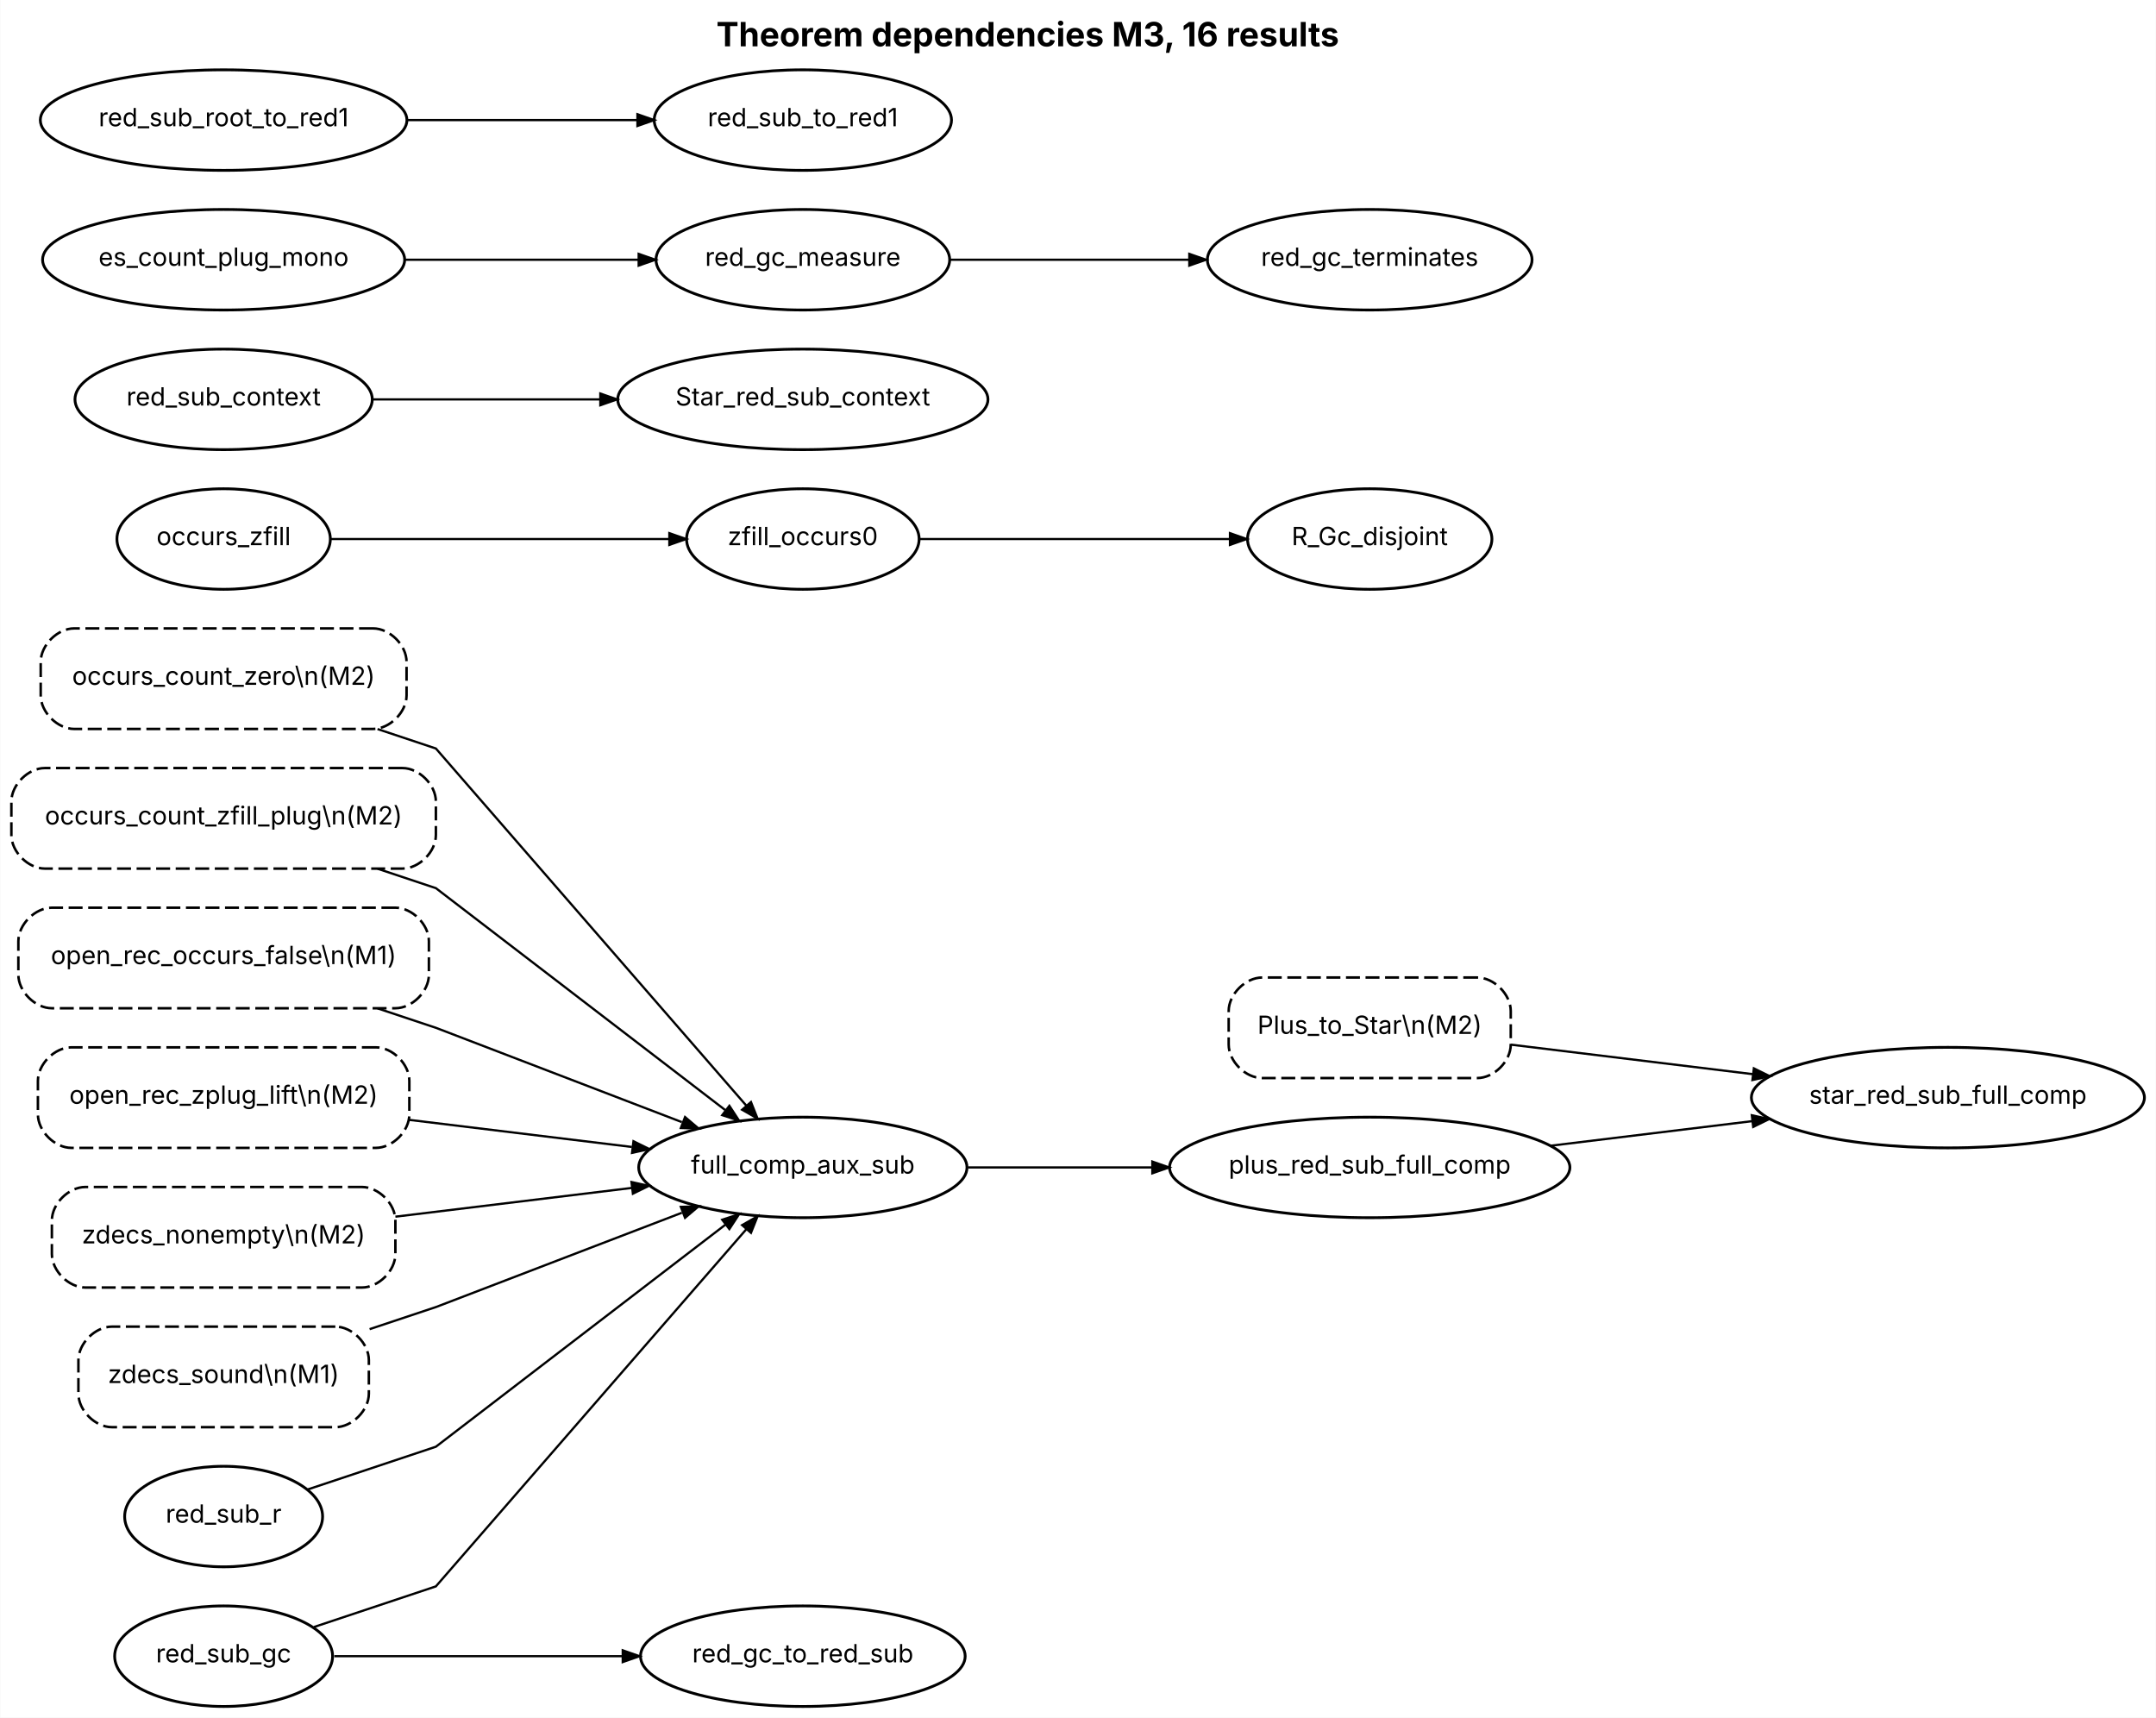
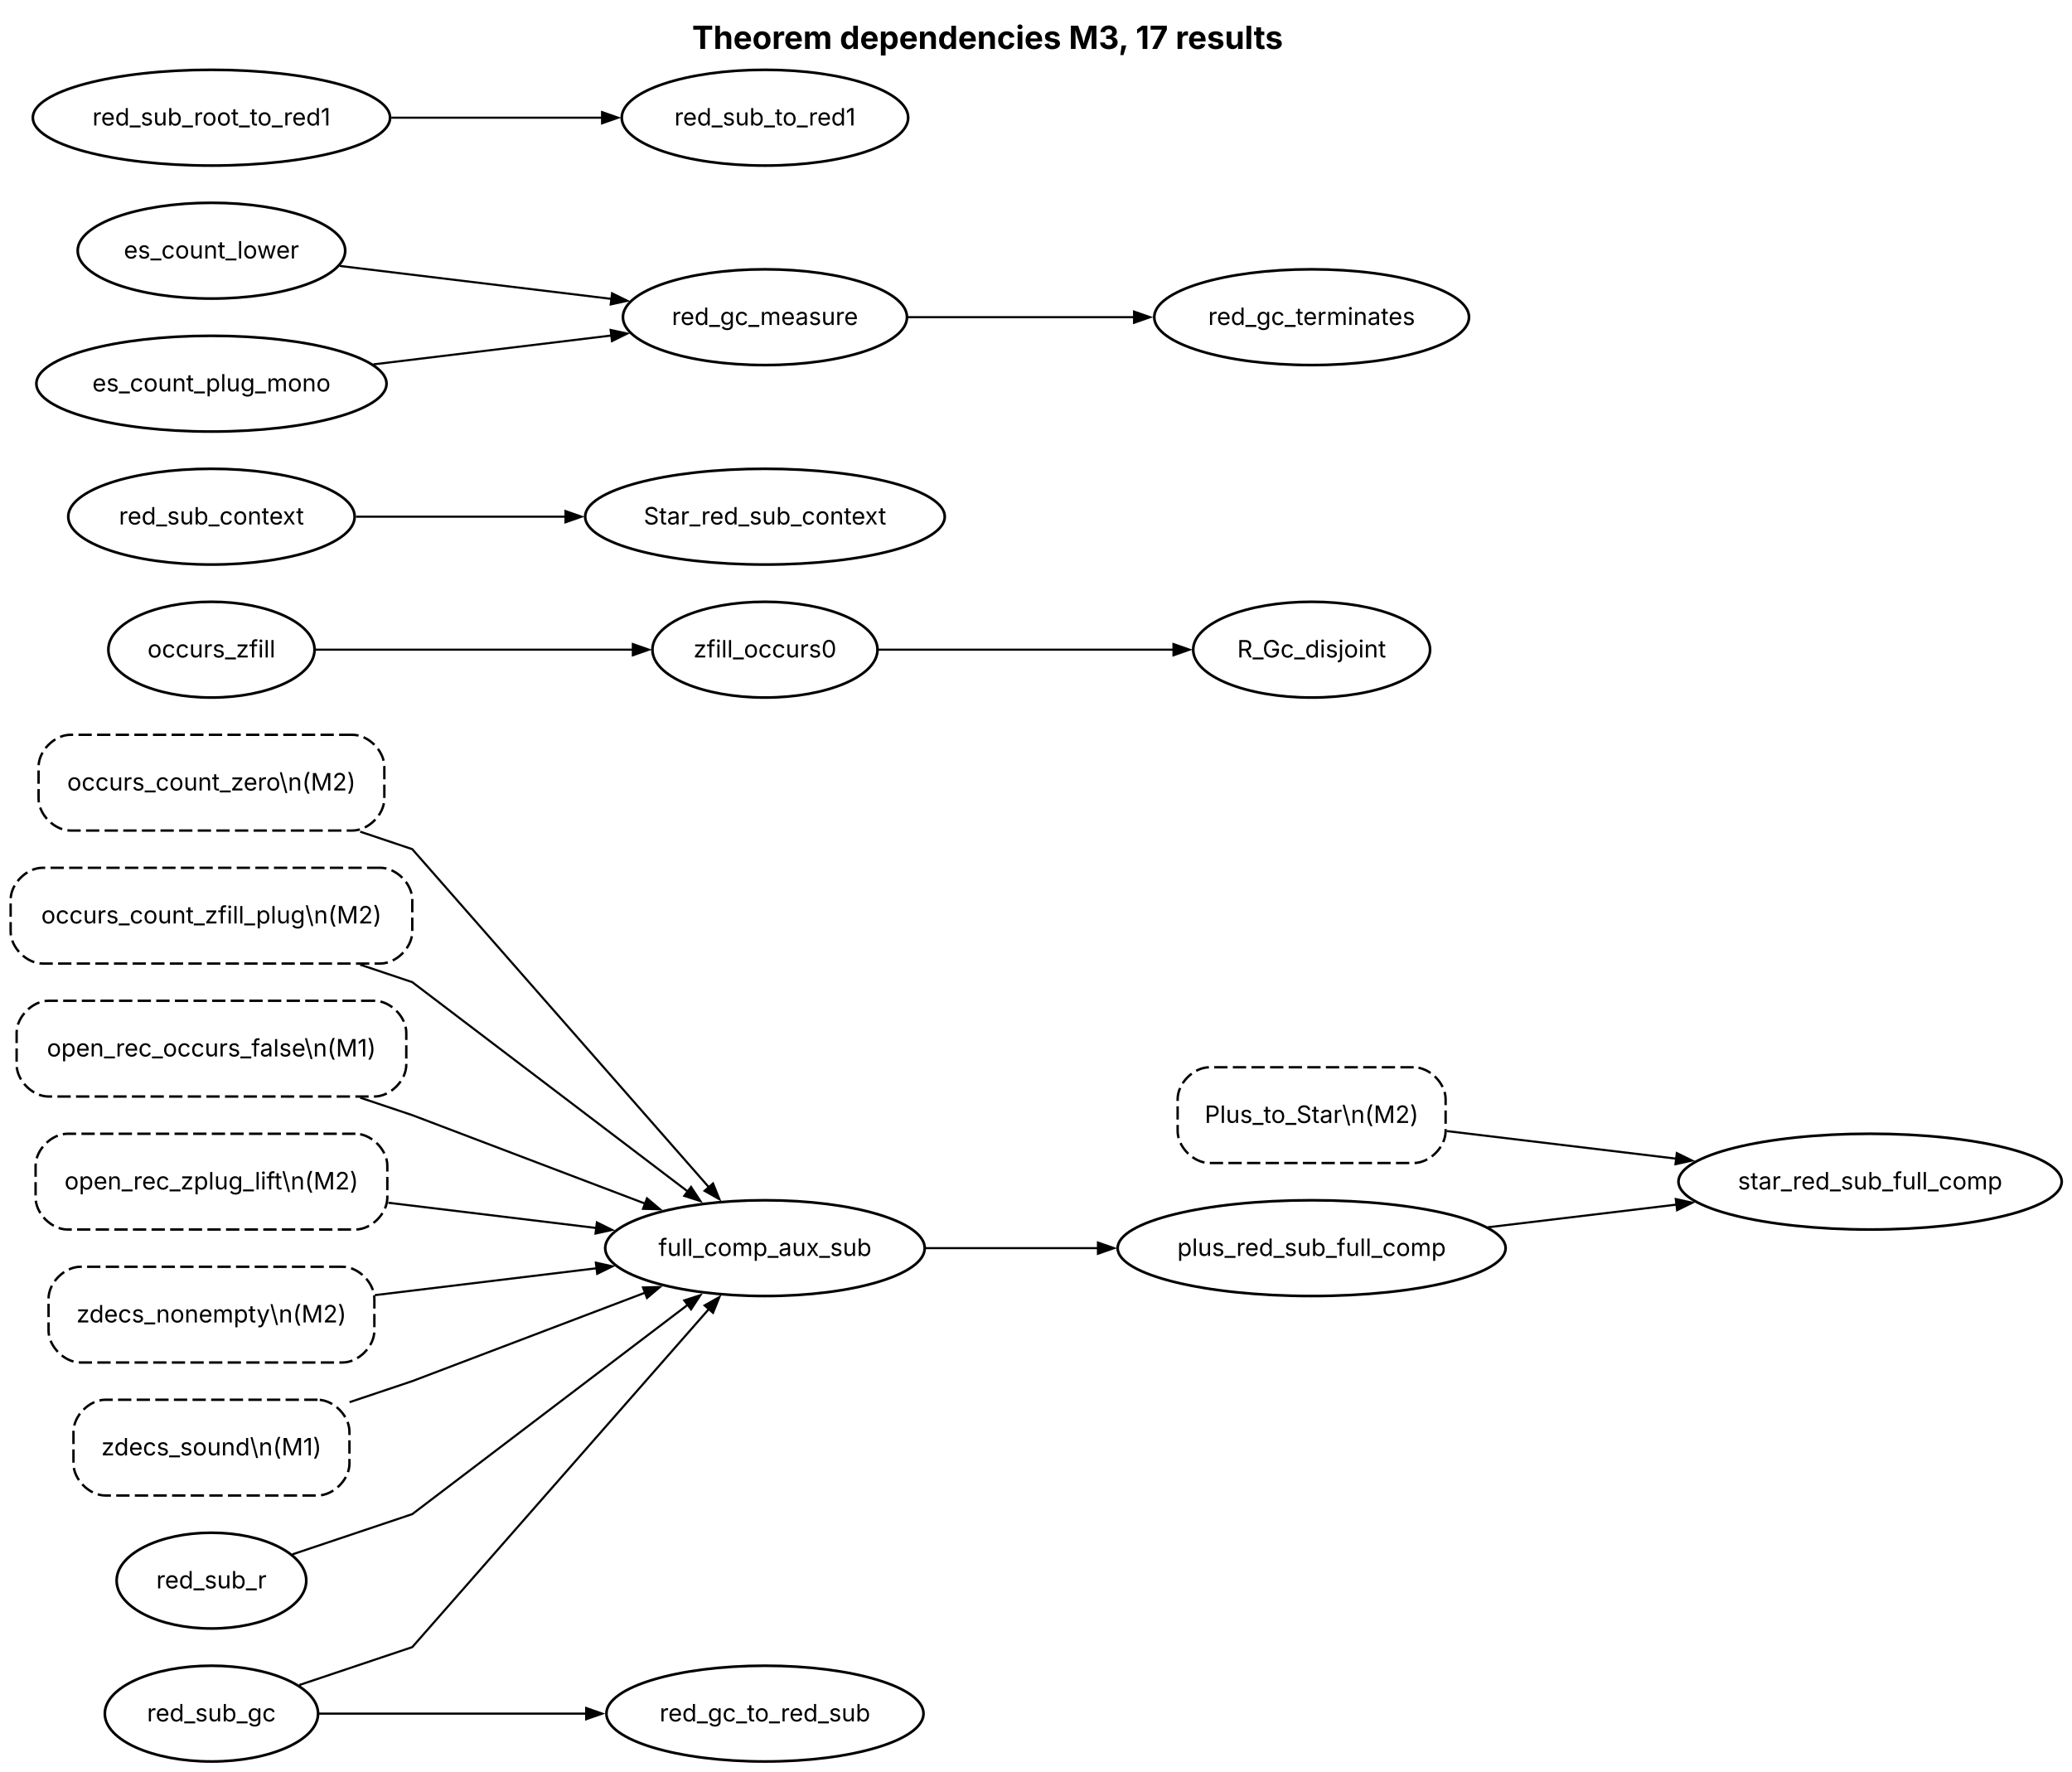
- <svg xmlns="http://www.w3.org/2000/svg" xmlns:xlink="http://www.w3.org/1999/xlink" width="772pt" height="615pt" viewBox="0.00 0.00 771.85 615.00">
-   <g id="graph0" class="graph" transform="scale(1 1) rotate(0) translate(4 611)">
-     <polygon fill="#ffffff" stroke="transparent" points="-4,4 -4,-611 767.85,-611 767.85,4 -4,4" />
-     <text text-anchor="start" x="252.42" y="-594.4" font-family="Inter" font-weight="bold" font-size="12.00" fill="#000000">Theorem dependencies M3, 16 results</text>
+ <svg xmlns="http://www.w3.org/2000/svg" xmlns:xlink="http://www.w3.org/1999/xlink" width="779pt" height="666pt" viewBox="0.00 0.00 779.00 666.00">
+   <g id="graph0" class="graph" transform="scale(1 1) rotate(0) translate(4 662.25)">
+     <polygon fill="#ffffff" stroke="none" points="-4,4 -4,-662.25 775.13,-662.25 775.13,4 -4,4" />
+     <text xml:space="preserve" text-anchor="start" x="256.19" y="-643.85" font-family="Inter" font-weight="bold" font-size="12.00" fill="#000000">Theorem dependencies M3, 17 results</text>
    <g id="node1" class="node">
      <g id="a_node1">
        <a xlink:title="Plus_to_Star theory/Closure.v proved">
-           <path fill="#ffffff" stroke="#000000" stroke-width="0.9" stroke-dasharray="5,2" d="M524.88,-261C524.88,-261 447.88,-261 447.88,-261 441.88,-261 435.88,-255 435.88,-249 435.88,-249 435.88,-237 435.88,-237 435.88,-231 441.88,-225 447.88,-225 447.88,-225 524.88,-225 524.88,-225 530.88,-225 536.88,-231 536.88,-237 536.88,-237 536.88,-249 536.88,-249 536.88,-255 530.88,-261 524.88,-261" />
-           <text text-anchor="middle" x="486.38" y="-240.8" font-family="Inter" font-size="9.00" fill="#000000">Plus_to_Star\n(M2)</text>
-         </a>
-       </g>
-     </g>
-     <g id="node22" class="node">
-       <g id="a_node22">
+           <path fill="#ffffff" stroke="#000000" stroke-width="0.9" stroke-dasharray="5,2" d="M527.5,-261C527.5,-261 450.75,-261 450.75,-261 444.75,-261 438.75,-255 438.75,-249 438.75,-249 438.75,-237 438.75,-237 438.75,-231 444.75,-225 450.75,-225 450.75,-225 527.5,-225 527.5,-225 533.5,-225 539.5,-231 539.5,-237 539.5,-237 539.5,-249 539.5,-249 539.5,-255 533.5,-261 527.5,-261" />
+           <text xml:space="preserve" text-anchor="middle" x="489.13" y="-240.07" font-family="Inter" font-size="9.00" fill="#000000">Plus_to_Star\n(M2)</text>
+         </a>
+       </g>
+     </g>
+     <g id="node23" class="node">
+       <g id="a_node23">
        <a xlink:title="star_red_sub_full_comp theory/Subsystem.v proved">
-           <ellipse fill="#ffffff" stroke="#000000" cx="693.41" cy="-218" rx="70.37" ry="18" />
-           <text text-anchor="middle" x="693.41" y="-215.8" font-family="Inter" font-size="9.00" fill="#000000">star_red_sub_full_comp</text>
+           <ellipse fill="#ffffff" stroke="#000000" cx="699.09" cy="-218" rx="72.04" ry="18" />
+           <text xml:space="preserve" text-anchor="middle" x="699.09" y="-215.07" font-family="Inter" font-size="9.00" fill="#000000">star_red_sub_full_comp</text>
        </a>
      </g>
    </g>
    <g id="edge14" class="edge">
-       <path fill="none" stroke="#000000" stroke-width="0.8" d="M537.01,-236.95C563.01,-233.78 595.27,-229.85 623.64,-226.39" />
-       <polygon fill="#000000" stroke="#000000" stroke-width="0.8" points="623.93,-228.47 629.63,-225.66 623.42,-224.3 623.93,-228.47" />
+       <path fill="none" stroke="#000000" stroke-width="0.8" d="M539.94,-237.01C565.75,-233.91 597.74,-230.06 626.18,-226.64" />
+       <polygon fill="#000000" stroke="#000000" stroke-width="0.8" points="626.42,-228.73 632.13,-225.93 625.92,-224.56 626.42,-228.73" />
    </g>
    <g id="node2" class="node">
      <g id="a_node2">
        <a xlink:title="occurs_count_zero theory/Metatheory.v proved">
-           <path fill="#ffffff" stroke="#000000" stroke-width="0.9" stroke-dasharray="5,2" d="M129.5,-386C129.5,-386 22.5,-386 22.5,-386 16.5,-386 10.5,-380 10.5,-374 10.5,-374 10.5,-362 10.5,-362 10.5,-356 16.5,-350 22.5,-350 22.5,-350 129.5,-350 129.5,-350 135.5,-350 141.5,-356 141.5,-362 141.5,-362 141.5,-374 141.5,-374 141.5,-380 135.5,-386 129.5,-386" />
-           <text text-anchor="middle" x="76" y="-365.8" font-family="Inter" font-size="9.00" fill="#000000">occurs_count_zero\n(M2)</text>
-         </a>
-       </g>
-     </g>
-     <g id="node11" class="node">
-       <g id="a_node11">
+           <path fill="#ffffff" stroke="#000000" stroke-width="0.9" stroke-dasharray="5,2" d="M128.5,-386C128.5,-386 22.5,-386 22.5,-386 16.5,-386 10.5,-380 10.5,-374 10.5,-374 10.5,-362 10.5,-362 10.5,-356 16.5,-350 22.5,-350 22.5,-350 128.5,-350 128.5,-350 134.5,-350 140.5,-356 140.5,-362 140.5,-362 140.5,-374 140.5,-374 140.5,-380 134.5,-386 128.5,-386" />
+           <text xml:space="preserve" text-anchor="middle" x="75.5" y="-365.07" font-family="Inter" font-size="9.00" fill="#000000">occurs_count_zero\n(M2)</text>
+         </a>
+       </g>
+     </g>
+     <g id="node12" class="node">
+       <g id="a_node12">
        <a xlink:title="full_comp_aux_sub theory/Subsystem.v proved">
-           <ellipse fill="#ffffff" stroke="#000000" cx="283.4" cy="-193" rx="58.78" ry="18" />
-           <text text-anchor="middle" x="283.4" y="-190.8" font-family="Inter" font-size="9.00" fill="#000000">full_comp_aux_sub</text>
+           <ellipse fill="#ffffff" stroke="#000000" cx="283.6" cy="-193" rx="60.06" ry="18" />
+           <text xml:space="preserve" text-anchor="middle" x="283.6" y="-190.07" font-family="Inter" font-size="9.00" fill="#000000">full_comp_aux_sub</text>
        </a>
      </g>
    </g>
    <g id="edge5" class="edge">
-       <path fill="none" stroke="#000000" stroke-width="0.8" d="M131.11,-349.96C142.94,-346.02 152,-343 152,-343 152,-343 226.9,-256.84 263.17,-215.12" />
-       <polygon fill="#000000" stroke="#000000" stroke-width="0.8" points="264.83,-216.41 267.18,-210.5 261.66,-213.65 264.83,-216.41" />
+       <path fill="none" stroke="#000000" stroke-width="0.8" d="M131.43,-349.57C142.59,-345.82 151,-343 151,-343 151,-343 225.68,-257.88 262.52,-215.89" />
+       <polygon fill="#000000" stroke="#000000" stroke-width="0.8" points="264.07,-217.31 266.45,-211.41 260.91,-214.54 264.07,-217.31" />
    </g>
    <g id="node3" class="node">
      <g id="a_node3">
        <a xlink:title="occurs_count_zfill_plug theory/Metatheory.v proved">
-           <path fill="#ffffff" stroke="#000000" stroke-width="0.9" stroke-dasharray="5,2" d="M140,-336C140,-336 12,-336 12,-336 6,-336 0,-330 0,-324 0,-324 0,-312 0,-312 0,-306 6,-300 12,-300 12,-300 140,-300 140,-300 146,-300 152,-306 152,-312 152,-312 152,-324 152,-324 152,-330 146,-336 140,-336" />
-           <text text-anchor="middle" x="76" y="-315.8" font-family="Inter" font-size="9.00" fill="#000000">occurs_count_zfill_plug\n(M2)</text>
+           <path fill="#ffffff" stroke="#000000" stroke-width="0.9" stroke-dasharray="5,2" d="M139,-336C139,-336 12,-336 12,-336 6,-336 0,-330 0,-324 0,-324 0,-312 0,-312 0,-306 6,-300 12,-300 12,-300 139,-300 139,-300 145,-300 151,-306 151,-312 151,-312 151,-324 151,-324 151,-330 145,-336 139,-336" />
+           <text xml:space="preserve" text-anchor="middle" x="75.5" y="-315.07" font-family="Inter" font-size="9.00" fill="#000000">occurs_count_zfill_plug\n(M2)</text>
        </a>
      </g>
    </g>
    <g id="edge6" class="edge">
-       <path fill="none" stroke="#000000" stroke-width="0.8" d="M131.11,-299.96C142.94,-296.02 152,-293 152,-293 152,-293 217.44,-242.81 255.6,-213.55" />
-       <polygon fill="#000000" stroke="#000000" stroke-width="0.8" points="257.09,-215.06 260.57,-209.74 254.53,-211.72 257.09,-215.06" />
+       <path fill="none" stroke="#000000" stroke-width="0.8" d="M131.43,-299.57C142.59,-295.82 151,-293 151,-293 151,-293 216.16,-243.48 254.78,-214.14" />
+       <polygon fill="#000000" stroke="#000000" stroke-width="0.8" points="255.81,-216 259.31,-210.7 253.27,-212.65 255.81,-216" />
    </g>
    <g id="node4" class="node">
      <g id="a_node4">
        <a xlink:title="open_rec_occurs_false theory/Binding.v proved">
-           <path fill="#ffffff" stroke="#000000" stroke-width="0.9" stroke-dasharray="5,2" d="M137.5,-286C137.5,-286 14.5,-286 14.5,-286 8.5,-286 2.5,-280 2.5,-274 2.5,-274 2.5,-262 2.5,-262 2.5,-256 8.5,-250 14.5,-250 14.5,-250 137.5,-250 137.5,-250 143.5,-250 149.5,-256 149.5,-262 149.5,-262 149.5,-274 149.5,-274 149.5,-280 143.5,-286 137.5,-286" />
-           <text text-anchor="middle" x="76" y="-265.8" font-family="Inter" font-size="9.00" fill="#000000">open_rec_occurs_false\n(M1)</text>
+           <path fill="#ffffff" stroke="#000000" stroke-width="0.9" stroke-dasharray="5,2" d="M136.75,-286C136.75,-286 14.25,-286 14.25,-286 8.25,-286 2.25,-280 2.25,-274 2.25,-274 2.25,-262 2.25,-262 2.25,-256 8.25,-250 14.25,-250 14.25,-250 136.75,-250 136.75,-250 142.75,-250 148.75,-256 148.75,-262 148.75,-262 148.75,-274 148.75,-274 148.75,-280 142.75,-286 136.75,-286" />
+           <text xml:space="preserve" text-anchor="middle" x="75.5" y="-265.07" font-family="Inter" font-size="9.00" fill="#000000">open_rec_occurs_false\n(M1)</text>
        </a>
      </g>
    </g>
    <g id="edge7" class="edge">
-       <path fill="none" stroke="#000000" stroke-width="0.8" d="M131.11,-249.96C142.94,-246.02 152,-243 152,-243 152,-243 202,-223.83 240.07,-209.23" />
-       <polygon fill="#000000" stroke="#000000" stroke-width="0.8" points="241.22,-211.04 246.07,-206.93 239.72,-207.12 241.22,-211.04" />
+       <path fill="none" stroke="#000000" stroke-width="0.8" d="M131.43,-249.57C142.59,-245.82 151,-243 151,-243 151,-243 200.45,-224.21 238.72,-209.67" />
+       <polygon fill="#000000" stroke="#000000" stroke-width="0.8" points="239.25,-211.72 244.11,-207.62 237.76,-207.79 239.25,-211.72" />
    </g>
    <g id="node5" class="node">
      <g id="a_node5">
        <a xlink:title="open_rec_zplug_lift theory/Metatheory.v proved">
-           <path fill="#ffffff" stroke="#000000" stroke-width="0.9" stroke-dasharray="5,2" d="M130.5,-236C130.5,-236 21.5,-236 21.5,-236 15.5,-236 9.5,-230 9.5,-224 9.5,-224 9.5,-212 9.5,-212 9.5,-206 15.5,-200 21.5,-200 21.5,-200 130.5,-200 130.5,-200 136.5,-200 142.5,-206 142.5,-212 142.5,-212 142.5,-224 142.5,-224 142.5,-230 136.5,-236 130.5,-236" />
-           <text text-anchor="middle" x="76" y="-215.8" font-family="Inter" font-size="9.00" fill="#000000">open_rec_zplug_lift\n(M2)</text>
+           <path fill="#ffffff" stroke="#000000" stroke-width="0.9" stroke-dasharray="5,2" d="M129.62,-236C129.62,-236 21.38,-236 21.38,-236 15.38,-236 9.38,-230 9.38,-224 9.38,-224 9.38,-212 9.38,-212 9.38,-206 15.38,-200 21.38,-200 21.38,-200 129.62,-200 129.62,-200 135.62,-200 141.62,-206 141.62,-212 141.62,-212 141.62,-224 141.62,-224 141.62,-230 135.62,-236 129.62,-236" />
+           <text xml:space="preserve" text-anchor="middle" x="75.5" y="-215.07" font-family="Inter" font-size="9.00" fill="#000000">open_rec_zplug_lift\n(M2)</text>
        </a>
      </g>
    </g>
    <g id="edge8" class="edge">
-       <path fill="none" stroke="#000000" stroke-width="0.8" d="M142.55,-210.02C168.1,-206.91 197.18,-203.37 222.19,-200.33" />
-       <polygon fill="#000000" stroke="#000000" stroke-width="0.8" points="222.75,-202.38 228.45,-199.57 222.24,-198.21 222.75,-202.38" />
+       <path fill="none" stroke="#000000" stroke-width="0.8" d="M141.99,-210.06C167.1,-207.01 195.65,-203.55 220.43,-200.54" />
+       <polygon fill="#000000" stroke="#000000" stroke-width="0.8" points="220.41,-202.66 226.11,-199.85 219.9,-198.49 220.41,-202.66" />
    </g>
    <g id="node6" class="node">
      <g id="a_node6">
        <a xlink:title="zdecs_nonempty theory/Metatheory.v proved">
-           <path fill="#ffffff" stroke="#000000" stroke-width="0.9" stroke-dasharray="5,2" d="M125.5,-186C125.5,-186 26.5,-186 26.5,-186 20.5,-186 14.5,-180 14.5,-174 14.5,-174 14.5,-162 14.5,-162 14.5,-156 20.5,-150 26.5,-150 26.5,-150 125.5,-150 125.5,-150 131.5,-150 137.5,-156 137.5,-162 137.5,-162 137.5,-174 137.5,-174 137.5,-180 131.5,-186 125.5,-186" />
-           <text text-anchor="middle" x="76" y="-165.8" font-family="Inter" font-size="9.00" fill="#000000">zdecs_nonempty\n(M2)</text>
+           <path fill="#ffffff" stroke="#000000" stroke-width="0.9" stroke-dasharray="5,2" d="M124.75,-186C124.75,-186 26.25,-186 26.25,-186 20.25,-186 14.25,-180 14.25,-174 14.25,-174 14.25,-162 14.25,-162 14.25,-156 20.25,-150 26.25,-150 26.25,-150 124.75,-150 124.75,-150 130.75,-150 136.75,-156 136.75,-162 136.75,-162 136.75,-174 136.75,-174 136.75,-180 130.75,-186 124.75,-186" />
+           <text xml:space="preserve" text-anchor="middle" x="75.5" y="-165.07" font-family="Inter" font-size="9.00" fill="#000000">zdecs_nonempty\n(M2)</text>
        </a>
      </g>
    </g>
    <g id="edge11" class="edge">
-       <path fill="none" stroke="#000000" stroke-width="0.8" d="M137.51,-175.37C164.25,-178.62 195.6,-182.44 222.28,-185.68" />
-       <polygon fill="#000000" stroke="#000000" stroke-width="0.8" points="222.04,-187.77 228.25,-186.41 222.55,-183.6 222.04,-187.77" />
+       <path fill="none" stroke="#000000" stroke-width="0.8" d="M136.94,-175.33C163.22,-178.52 193.99,-182.25 220.45,-185.46" />
+       <polygon fill="#000000" stroke="#000000" stroke-width="0.8" points="220.03,-187.53 226.24,-186.16 220.53,-183.36 220.03,-187.53" />
    </g>
    <g id="node7" class="node">
      <g id="a_node7">
        <a xlink:title="zdecs_sound theory/Reduction.v proved">
-           <path fill="#ffffff" stroke="#000000" stroke-width="0.9" stroke-dasharray="5,2" d="M116,-136C116,-136 36,-136 36,-136 30,-136 24,-130 24,-124 24,-124 24,-112 24,-112 24,-106 30,-100 36,-100 36,-100 116,-100 116,-100 122,-100 128,-106 128,-112 128,-112 128,-124 128,-124 128,-130 122,-136 116,-136" />
-           <text text-anchor="middle" x="76" y="-115.8" font-family="Inter" font-size="9.00" fill="#000000">zdecs_sound\n(M1)</text>
+           <path fill="#ffffff" stroke="#000000" stroke-width="0.9" stroke-dasharray="5,2" d="M115.38,-136C115.38,-136 35.62,-136 35.62,-136 29.62,-136 23.62,-130 23.62,-124 23.62,-124 23.62,-112 23.62,-112 23.62,-106 29.62,-100 35.62,-100 35.62,-100 115.38,-100 115.38,-100 121.38,-100 127.38,-106 127.38,-112 127.38,-112 127.38,-124 127.38,-124 127.38,-130 121.38,-136 115.38,-136" />
+           <text xml:space="preserve" text-anchor="middle" x="75.5" y="-115.08" font-family="Inter" font-size="9.00" fill="#000000">zdecs_sound\n(M1)</text>
        </a>
      </g>
    </g>
    <g id="edge12" class="edge">
-       <path fill="none" stroke="#000000" stroke-width="0.8" d="M128.27,-135.09C141.45,-139.48 152,-143 152,-143 152,-143 202,-162.17 240.07,-176.77" />
-       <polygon fill="#000000" stroke="#000000" stroke-width="0.8" points="239.72,-178.88 246.07,-179.07 241.22,-174.96 239.72,-178.88" />
+       <path fill="none" stroke="#000000" stroke-width="0.8" d="M127.43,-135.09C140.52,-139.48 151,-143 151,-143 151,-143 200.45,-161.79 238.72,-176.33" />
+       <polygon fill="#000000" stroke="#000000" stroke-width="0.8" points="237.76,-178.21 244.11,-178.38 239.25,-174.28 237.76,-178.21" />
    </g>
    <g id="node8" class="node">
      <g id="a_node8">
        <a xlink:title="R_Gc_disjoint theory/Subsystem.v proved">
-           <ellipse fill="#ffffff" stroke="#000000" cx="486.38" cy="-418" rx="43.76" ry="18" />
-           <text text-anchor="middle" x="486.38" y="-415.8" font-family="Inter" font-size="9.00" fill="#000000">R_Gc_disjoint</text>
+           <ellipse fill="#ffffff" stroke="#000000" cx="489.13" cy="-418" rx="44.53" ry="18" />
+           <text xml:space="preserve" text-anchor="middle" x="489.13" y="-415.07" font-family="Inter" font-size="9.00" fill="#000000">R_Gc_disjoint</text>
        </a>
      </g>
    </g>
    <g id="node9" class="node">
      <g id="a_node9">
        <a xlink:title="Star_red_sub_context theory/Subsystem.v proved">
-           <ellipse fill="#ffffff" stroke="#000000" cx="283.4" cy="-468" rx="66.29" ry="18" />
-           <text text-anchor="middle" x="283.4" y="-465.8" font-family="Inter" font-size="9.00" fill="#000000">Star_red_sub_context</text>
+           <ellipse fill="#ffffff" stroke="#000000" cx="283.6" cy="-468" rx="67.6" ry="18" />
+           <text xml:space="preserve" text-anchor="middle" x="283.6" y="-465.07" font-family="Inter" font-size="9.00" fill="#000000">Star_red_sub_context</text>
        </a>
      </g>
    </g>
    <g id="node10" class="node">
      <g id="a_node10">
+         <a xlink:title="es_count_lower theory/Subsystem.v proved">
+           <ellipse fill="#ffffff" stroke="#000000" cx="75.5" cy="-568" rx="50.29" ry="18" />
+           <text xml:space="preserve" text-anchor="middle" x="75.5" y="-565.08" font-family="Inter" font-size="9.00" fill="#000000">es_count_lower</text>
+         </a>
+       </g>
+     </g>
+     <g id="node15" class="node">
+       <g id="a_node15">
+         <a xlink:title="red_gc_measure theory/Subsystem.v proved">
+           <ellipse fill="#ffffff" stroke="#000000" cx="283.6" cy="-543" rx="53.4" ry="18" />
+           <text xml:space="preserve" text-anchor="middle" x="283.6" y="-540.08" font-family="Inter" font-size="9.00" fill="#000000">red_gc_measure</text>
+         </a>
+       </g>
+     </g>
+     <g id="edge16" class="edge">
+       <path fill="none" stroke="#000000" stroke-width="0.8" d="M123.78,-562.26C154.17,-558.58 193.81,-553.77 225.88,-549.88" />
+       <polygon fill="#000000" stroke="#000000" stroke-width="0.8" points="226.12,-551.97 231.82,-549.16 225.61,-547.8 226.12,-551.97" />
+     </g>
+     <g id="node11" class="node">
+       <g id="a_node11">
        <a xlink:title="es_count_plug_mono theory/Subsystem.v proved">
-           <ellipse fill="#ffffff" stroke="#000000" cx="76" cy="-518" rx="64.83" ry="18" />
-           <text text-anchor="middle" x="76" y="-515.8" font-family="Inter" font-size="9.00" fill="#000000">es_count_plug_mono</text>
-         </a>
-       </g>
+           <ellipse fill="#ffffff" stroke="#000000" cx="75.5" cy="-518" rx="65.83" ry="18" />
+           <text xml:space="preserve" text-anchor="middle" x="75.5" y="-515.08" font-family="Inter" font-size="9.00" fill="#000000">es_count_plug_mono</text>
+         </a>
+       </g>
+     </g>
+     <g id="edge17" class="edge">
+       <path fill="none" stroke="#000000" stroke-width="0.8" d="M136.39,-525.26C164.66,-528.69 198.21,-532.76 226.05,-536.14" />
+       <polygon fill="#000000" stroke="#000000" stroke-width="0.8" points="225.58,-538.2 231.79,-536.84 226.09,-534.03 225.58,-538.2" />
    </g>
    <g id="node14" class="node">
      <g id="a_node14">
-         <a xlink:title="red_gc_measure theory/Subsystem.v proved">
-           <ellipse fill="#ffffff" stroke="#000000" cx="283.4" cy="-518" rx="52.58" ry="18" />
-           <text text-anchor="middle" x="283.4" y="-515.8" font-family="Inter" font-size="9.00" fill="#000000">red_gc_measure</text>
-         </a>
-       </g>
-     </g>
-     <g id="edge16" class="edge">
-       <path fill="none" stroke="#000000" stroke-width="0.8" d="M140.86,-518C167.57,-518 198.39,-518 224.44,-518" />
-       <polygon fill="#000000" stroke="#000000" stroke-width="0.8" points="224.61,-520.1 230.61,-518 224.61,-515.9 224.61,-520.1" />
+         <a xlink:title="plus_red_sub_full_comp theory/Subsystem.v proved">
+           <ellipse fill="#ffffff" stroke="#000000" cx="489.13" cy="-193" rx="72.93" ry="18" />
+           <text xml:space="preserve" text-anchor="middle" x="489.13" y="-190.07" font-family="Inter" font-size="9.00" fill="#000000">plus_red_sub_full_comp</text>
+         </a>
+       </g>
+     </g>
+     <g id="edge13" class="edge">
+       <path fill="none" stroke="#000000" stroke-width="0.8" d="M344.02,-193C364.34,-193 387.42,-193 409.05,-193" />
+       <polygon fill="#000000" stroke="#000000" stroke-width="0.8" points="408.8,-195.1 414.8,-193 408.8,-190.9 408.8,-195.1" />
    </g>
    <g id="node13" class="node">
      <g id="a_node13">
-         <a xlink:title="plus_red_sub_full_comp theory/Subsystem.v proved">
-           <ellipse fill="#ffffff" stroke="#000000" cx="486.38" cy="-193" rx="71.68" ry="18" />
-           <text text-anchor="middle" x="486.38" y="-190.8" font-family="Inter" font-size="9.00" fill="#000000">plus_red_sub_full_comp</text>
-         </a>
-       </g>
-     </g>
-     <g id="edge13" class="edge">
-       <path fill="none" stroke="#000000" stroke-width="0.8" d="M342.53,-193C363.09,-193 386.54,-193 408.42,-193" />
-       <polygon fill="#000000" stroke="#000000" stroke-width="0.8" points="408.54,-195.1 414.54,-193 408.54,-190.9 408.54,-195.1" />
-     </g>
-     <g id="node12" class="node">
-       <g id="a_node12">
        <a xlink:title="occurs_zfill theory/Subsystem.v proved">
-           <ellipse fill="#ffffff" stroke="#000000" cx="76" cy="-418" rx="38.21" ry="18" />
-           <text text-anchor="middle" x="76" y="-415.8" font-family="Inter" font-size="9.00" fill="#000000">occurs_zfill</text>
-         </a>
-       </g>
-     </g>
-     <g id="node23" class="node">
-       <g id="a_node23">
+           <ellipse fill="#ffffff" stroke="#000000" cx="75.5" cy="-418" rx="38.76" ry="18" />
+           <text xml:space="preserve" text-anchor="middle" x="75.5" y="-415.07" font-family="Inter" font-size="9.00" fill="#000000">occurs_zfill</text>
+         </a>
+       </g>
+     </g>
+     <g id="node24" class="node">
+       <g id="a_node24">
        <a xlink:title="zfill_occurs0 theory/Subsystem.v proved">
-           <ellipse fill="#ffffff" stroke="#000000" cx="283.4" cy="-418" rx="41.64" ry="18" />
-           <text text-anchor="middle" x="283.4" y="-415.8" font-family="Inter" font-size="9.00" fill="#000000">zfill_occurs0</text>
+           <ellipse fill="#ffffff" stroke="#000000" cx="283.6" cy="-418" rx="42.31" ry="18" />
+           <text xml:space="preserve" text-anchor="middle" x="283.6" y="-415.07" font-family="Inter" font-size="9.00" fill="#000000">zfill_occurs0</text>
        </a>
      </g>
    </g>
    <g id="edge2" class="edge">
-       <path fill="none" stroke="#000000" stroke-width="0.8" d="M114.2,-418C148.18,-418 198.6,-418 235.37,-418" />
-       <polygon fill="#000000" stroke="#000000" stroke-width="0.8" points="235.6,-420.1 241.6,-418 235.6,-415.9 235.6,-420.1" />
+       <path fill="none" stroke="#000000" stroke-width="0.8" d="M114.3,-418C147.97,-418 197.41,-418 234.01,-418" />
+       <polygon fill="#000000" stroke="#000000" stroke-width="0.8" points="233.93,-420.1 239.93,-418 233.93,-415.9 233.93,-420.1" />
    </g>
    <g id="edge15" class="edge">
-       <path fill="none" stroke="#000000" stroke-width="0.8" d="M551.13,-200.77C574.01,-203.56 599.9,-206.72 623.22,-209.56" />
-       <polygon fill="#000000" stroke="#000000" stroke-width="0.8" points="623.2,-211.68 629.41,-210.32 623.7,-207.51 623.2,-211.68" />
-     </g>
-     <g id="node15" class="node">
-       <g id="a_node15">
-         <a xlink:title="red_gc_terminates theory/Subsystem.v proved">
-           <ellipse fill="#ffffff" stroke="#000000" cx="486.38" cy="-518" rx="58.13" ry="18" />
-           <text text-anchor="middle" x="486.38" y="-515.8" font-family="Inter" font-size="9.00" fill="#000000">red_gc_terminates</text>
-         </a>
-       </g>
-     </g>
-     <g id="edge17" class="edge">
-       <path fill="none" stroke="#000000" stroke-width="0.8" d="M336.15,-518C362.21,-518 394.04,-518 421.6,-518" />
-       <polygon fill="#000000" stroke="#000000" stroke-width="0.8" points="421.78,-520.1 427.78,-518 421.78,-515.9 421.78,-520.1" />
+       <path fill="none" stroke="#000000" stroke-width="0.8" d="M555.36,-200.84C577.92,-203.55 603.32,-206.61 626.38,-209.38" />
+       <polygon fill="#000000" stroke="#000000" stroke-width="0.8" points="626.04,-211.45 632.25,-210.08 626.54,-207.28 626.04,-211.45" />
    </g>
    <g id="node16" class="node">
      <g id="a_node16">
-         <a xlink:title="red_gc_to_red_sub theory/Subsystem.v proved">
-           <ellipse fill="#ffffff" stroke="#000000" cx="283.4" cy="-18" rx="58.13" ry="18" />
-           <text text-anchor="middle" x="283.4" y="-15.8" font-family="Inter" font-size="9.00" fill="#000000">red_gc_to_red_sub</text>
-         </a>
-       </g>
+         <a xlink:title="red_gc_terminates theory/Subsystem.v proved">
+           <ellipse fill="#ffffff" stroke="#000000" cx="489.13" cy="-543" rx="59.17" ry="18" />
+           <text xml:space="preserve" text-anchor="middle" x="489.13" y="-540.08" font-family="Inter" font-size="9.00" fill="#000000">red_gc_terminates</text>
+         </a>
+       </g>
+     </g>
+     <g id="edge18" class="edge">
+       <path fill="none" stroke="#000000" stroke-width="0.8" d="M337.28,-543C363.34,-543 395.05,-543 422.65,-543" />
+       <polygon fill="#000000" stroke="#000000" stroke-width="0.8" points="422.37,-545.1 428.37,-543 422.37,-540.9 422.37,-545.1" />
    </g>
    <g id="node17" class="node">
      <g id="a_node17">
-         <a xlink:title="red_sub_context theory/Subsystem.v proved">
-           <ellipse fill="#ffffff" stroke="#000000" cx="76" cy="-468" rx="53.23" ry="18" />
-           <text text-anchor="middle" x="76" y="-465.8" font-family="Inter" font-size="9.00" fill="#000000">red_sub_context</text>
-         </a>
-       </g>
-     </g>
-     <g id="edge4" class="edge">
-       <path fill="none" stroke="#000000" stroke-width="0.8" d="M129.36,-468C154.11,-468 184.05,-468 210.85,-468" />
-       <polygon fill="#000000" stroke="#000000" stroke-width="0.8" points="210.88,-470.1 216.88,-468 210.88,-465.9 210.88,-470.1" />
+         <a xlink:title="red_gc_to_red_sub theory/Subsystem.v proved">
+           <ellipse fill="#ffffff" stroke="#000000" cx="283.6" cy="-18" rx="59.61" ry="18" />
+           <text xml:space="preserve" text-anchor="middle" x="283.6" y="-15.07" font-family="Inter" font-size="9.00" fill="#000000">red_gc_to_red_sub</text>
+         </a>
+       </g>
    </g>
    <g id="node18" class="node">
      <g id="a_node18">
-         <a xlink:title="red_sub_gc theory/Subsystem.v proved">
-           <ellipse fill="#ffffff" stroke="#000000" cx="76" cy="-18" rx="39.02" ry="18" />
-           <text text-anchor="middle" x="76" y="-15.8" font-family="Inter" font-size="9.00" fill="#000000">red_sub_gc</text>
-         </a>
-       </g>
-     </g>
-     <g id="edge9" class="edge">
-       <path fill="none" stroke="#000000" stroke-width="0.8" d="M108.37,-28.46C128.92,-35.31 152,-43 152,-43 152,-43 226.9,-129.16 263.17,-170.88" />
-       <polygon fill="#000000" stroke="#000000" stroke-width="0.8" points="261.66,-172.35 267.18,-175.5 264.83,-169.59 261.66,-172.35" />
-     </g>
-     <g id="edge18" class="edge">
-       <path fill="none" stroke="#000000" stroke-width="0.8" d="M115.63,-18C144.62,-18 184.95,-18 218.69,-18" />
-       <polygon fill="#000000" stroke="#000000" stroke-width="0.8" points="218.91,-20.1 224.91,-18 218.91,-15.9 218.91,-20.1" />
+         <a xlink:title="red_sub_context theory/Subsystem.v proved">
+           <ellipse fill="#ffffff" stroke="#000000" cx="75.5" cy="-468" rx="53.84" ry="18" />
+           <text xml:space="preserve" text-anchor="middle" x="75.5" y="-465.07" font-family="Inter" font-size="9.00" fill="#000000">red_sub_context</text>
+         </a>
+       </g>
+     </g>
+     <g id="edge4" class="edge">
+       <path fill="none" stroke="#000000" stroke-width="0.8" d="M129.84,-468C153.93,-468 182.78,-468 208.89,-468" />
+       <polygon fill="#000000" stroke="#000000" stroke-width="0.8" points="208.61,-470.1 214.61,-468 208.61,-465.9 208.61,-470.1" />
    </g>
    <g id="node19" class="node">
      <g id="a_node19">
-         <a xlink:title="red_sub_r theory/Subsystem.v proved">
-           <ellipse fill="#ffffff" stroke="#000000" cx="76" cy="-68" rx="35.44" ry="18" />
-           <text text-anchor="middle" x="76" y="-65.8" font-family="Inter" font-size="9.00" fill="#000000">red_sub_r</text>
-         </a>
-       </g>
-     </g>
-     <g id="edge10" class="edge">
-       <path fill="none" stroke="#000000" stroke-width="0.8" d="M106.21,-77.74C127.27,-84.76 152,-93 152,-93 152,-93 217.44,-143.19 255.6,-172.45" />
-       <polygon fill="#000000" stroke="#000000" stroke-width="0.8" points="254.53,-174.28 260.57,-176.26 257.09,-170.94 254.53,-174.28" />
+         <a xlink:title="red_sub_gc theory/Subsystem.v proved">
+           <ellipse fill="#ffffff" stroke="#000000" cx="75.5" cy="-18" rx="40.09" ry="18" />
+           <text xml:space="preserve" text-anchor="middle" x="75.5" y="-15.07" font-family="Inter" font-size="9.00" fill="#000000">red_sub_gc</text>
+         </a>
+       </g>
+     </g>
+     <g id="edge9" class="edge">
+       <path fill="none" stroke="#000000" stroke-width="0.8" d="M108.53,-28.75C128.72,-35.52 151,-43 151,-43 151,-43 225.68,-128.12 262.52,-170.11" />
+       <polygon fill="#000000" stroke="#000000" stroke-width="0.8" points="260.91,-171.46 266.45,-174.59 264.07,-168.69 260.91,-171.46" />
+     </g>
+     <g id="edge19" class="edge">
+       <path fill="none" stroke="#000000" stroke-width="0.8" d="M115.75,-18C144.21,-18 183.37,-18 216.6,-18" />
+       <polygon fill="#000000" stroke="#000000" stroke-width="0.8" points="216.39,-20.1 222.39,-18 216.39,-15.9 216.39,-20.1" />
    </g>
    <g id="node20" class="node">
      <g id="a_node20">
-         <a xlink:title="red_sub_root_to_red1 theory/Subsystem.v proved">
-           <ellipse fill="#ffffff" stroke="#000000" cx="76" cy="-568" rx="65.64" ry="18" />
-           <text text-anchor="middle" x="76" y="-565.8" font-family="Inter" font-size="9.00" fill="#000000">red_sub_root_to_red1</text>
-         </a>
-       </g>
+         <a xlink:title="red_sub_r theory/Subsystem.v proved">
+           <ellipse fill="#ffffff" stroke="#000000" cx="75.5" cy="-68" rx="35.65" ry="18" />
+           <text xml:space="preserve" text-anchor="middle" x="75.5" y="-65.08" font-family="Inter" font-size="9.00" fill="#000000">red_sub_r</text>
+         </a>
+       </g>
+     </g>
+     <g id="edge10" class="edge">
+       <path fill="none" stroke="#000000" stroke-width="0.8" d="M105.94,-77.88C126.77,-84.87 151,-93 151,-93 151,-93 216.16,-142.52 254.78,-171.86" />
+       <polygon fill="#000000" stroke="#000000" stroke-width="0.8" points="253.27,-173.35 259.31,-175.3 255.81,-170 253.27,-173.35" />
    </g>
    <g id="node21" class="node">
      <g id="a_node21">
+         <a xlink:title="red_sub_root_to_red1 theory/Subsystem.v proved">
+           <ellipse fill="#ffffff" stroke="#000000" cx="75.5" cy="-618" rx="67.16" ry="18" />
+           <text xml:space="preserve" text-anchor="middle" x="75.5" y="-615.08" font-family="Inter" font-size="9.00" fill="#000000">red_sub_root_to_red1</text>
+         </a>
+       </g>
+     </g>
+     <g id="node22" class="node">
+       <g id="a_node22">
        <a xlink:title="red_sub_to_red1 theory/Subsystem.v proved">
-           <ellipse fill="#ffffff" stroke="#000000" cx="283.4" cy="-568" rx="53.23" ry="18" />
-           <text text-anchor="middle" x="283.4" y="-565.8" font-family="Inter" font-size="9.00" fill="#000000">red_sub_to_red1</text>
+           <ellipse fill="#ffffff" stroke="#000000" cx="283.6" cy="-618" rx="53.84" ry="18" />
+           <text xml:space="preserve" text-anchor="middle" x="283.6" y="-615.08" font-family="Inter" font-size="9.00" fill="#000000">red_sub_to_red1</text>
        </a>
      </g>
    </g>
    <g id="edge1" class="edge">
-       <path fill="none" stroke="#000000" stroke-width="0.8" d="M141.99,-568C168.32,-568 198.49,-568 224.1,-568" />
-       <polygon fill="#000000" stroke="#000000" stroke-width="0.8" points="224.17,-570.1 230.17,-568 224.17,-565.9 224.17,-570.1" />
+       <path fill="none" stroke="#000000" stroke-width="0.8" d="M143.13,-618C168.72,-618 197.74,-618 222.66,-618" />
+       <polygon fill="#000000" stroke="#000000" stroke-width="0.8" points="222.36,-620.1 228.36,-618 222.36,-615.9 222.36,-620.1" />
    </g>
    <g id="edge3" class="edge">
-       <path fill="none" stroke="#000000" stroke-width="0.8" d="M325.07,-418C357.14,-418 401.99,-418 436.1,-418" />
-       <polygon fill="#000000" stroke="#000000" stroke-width="0.8" points="436.34,-420.1 442.34,-418 436.34,-415.9 436.34,-420.1" />
+       <path fill="none" stroke="#000000" stroke-width="0.8" d="M326.28,-418C358.42,-418 403.01,-418 437.26,-418" />
+       <polygon fill="#000000" stroke="#000000" stroke-width="0.8" points="437.19,-420.1 443.19,-418 437.19,-415.9 437.19,-420.1" />
    </g>
  </g>
</svg>
